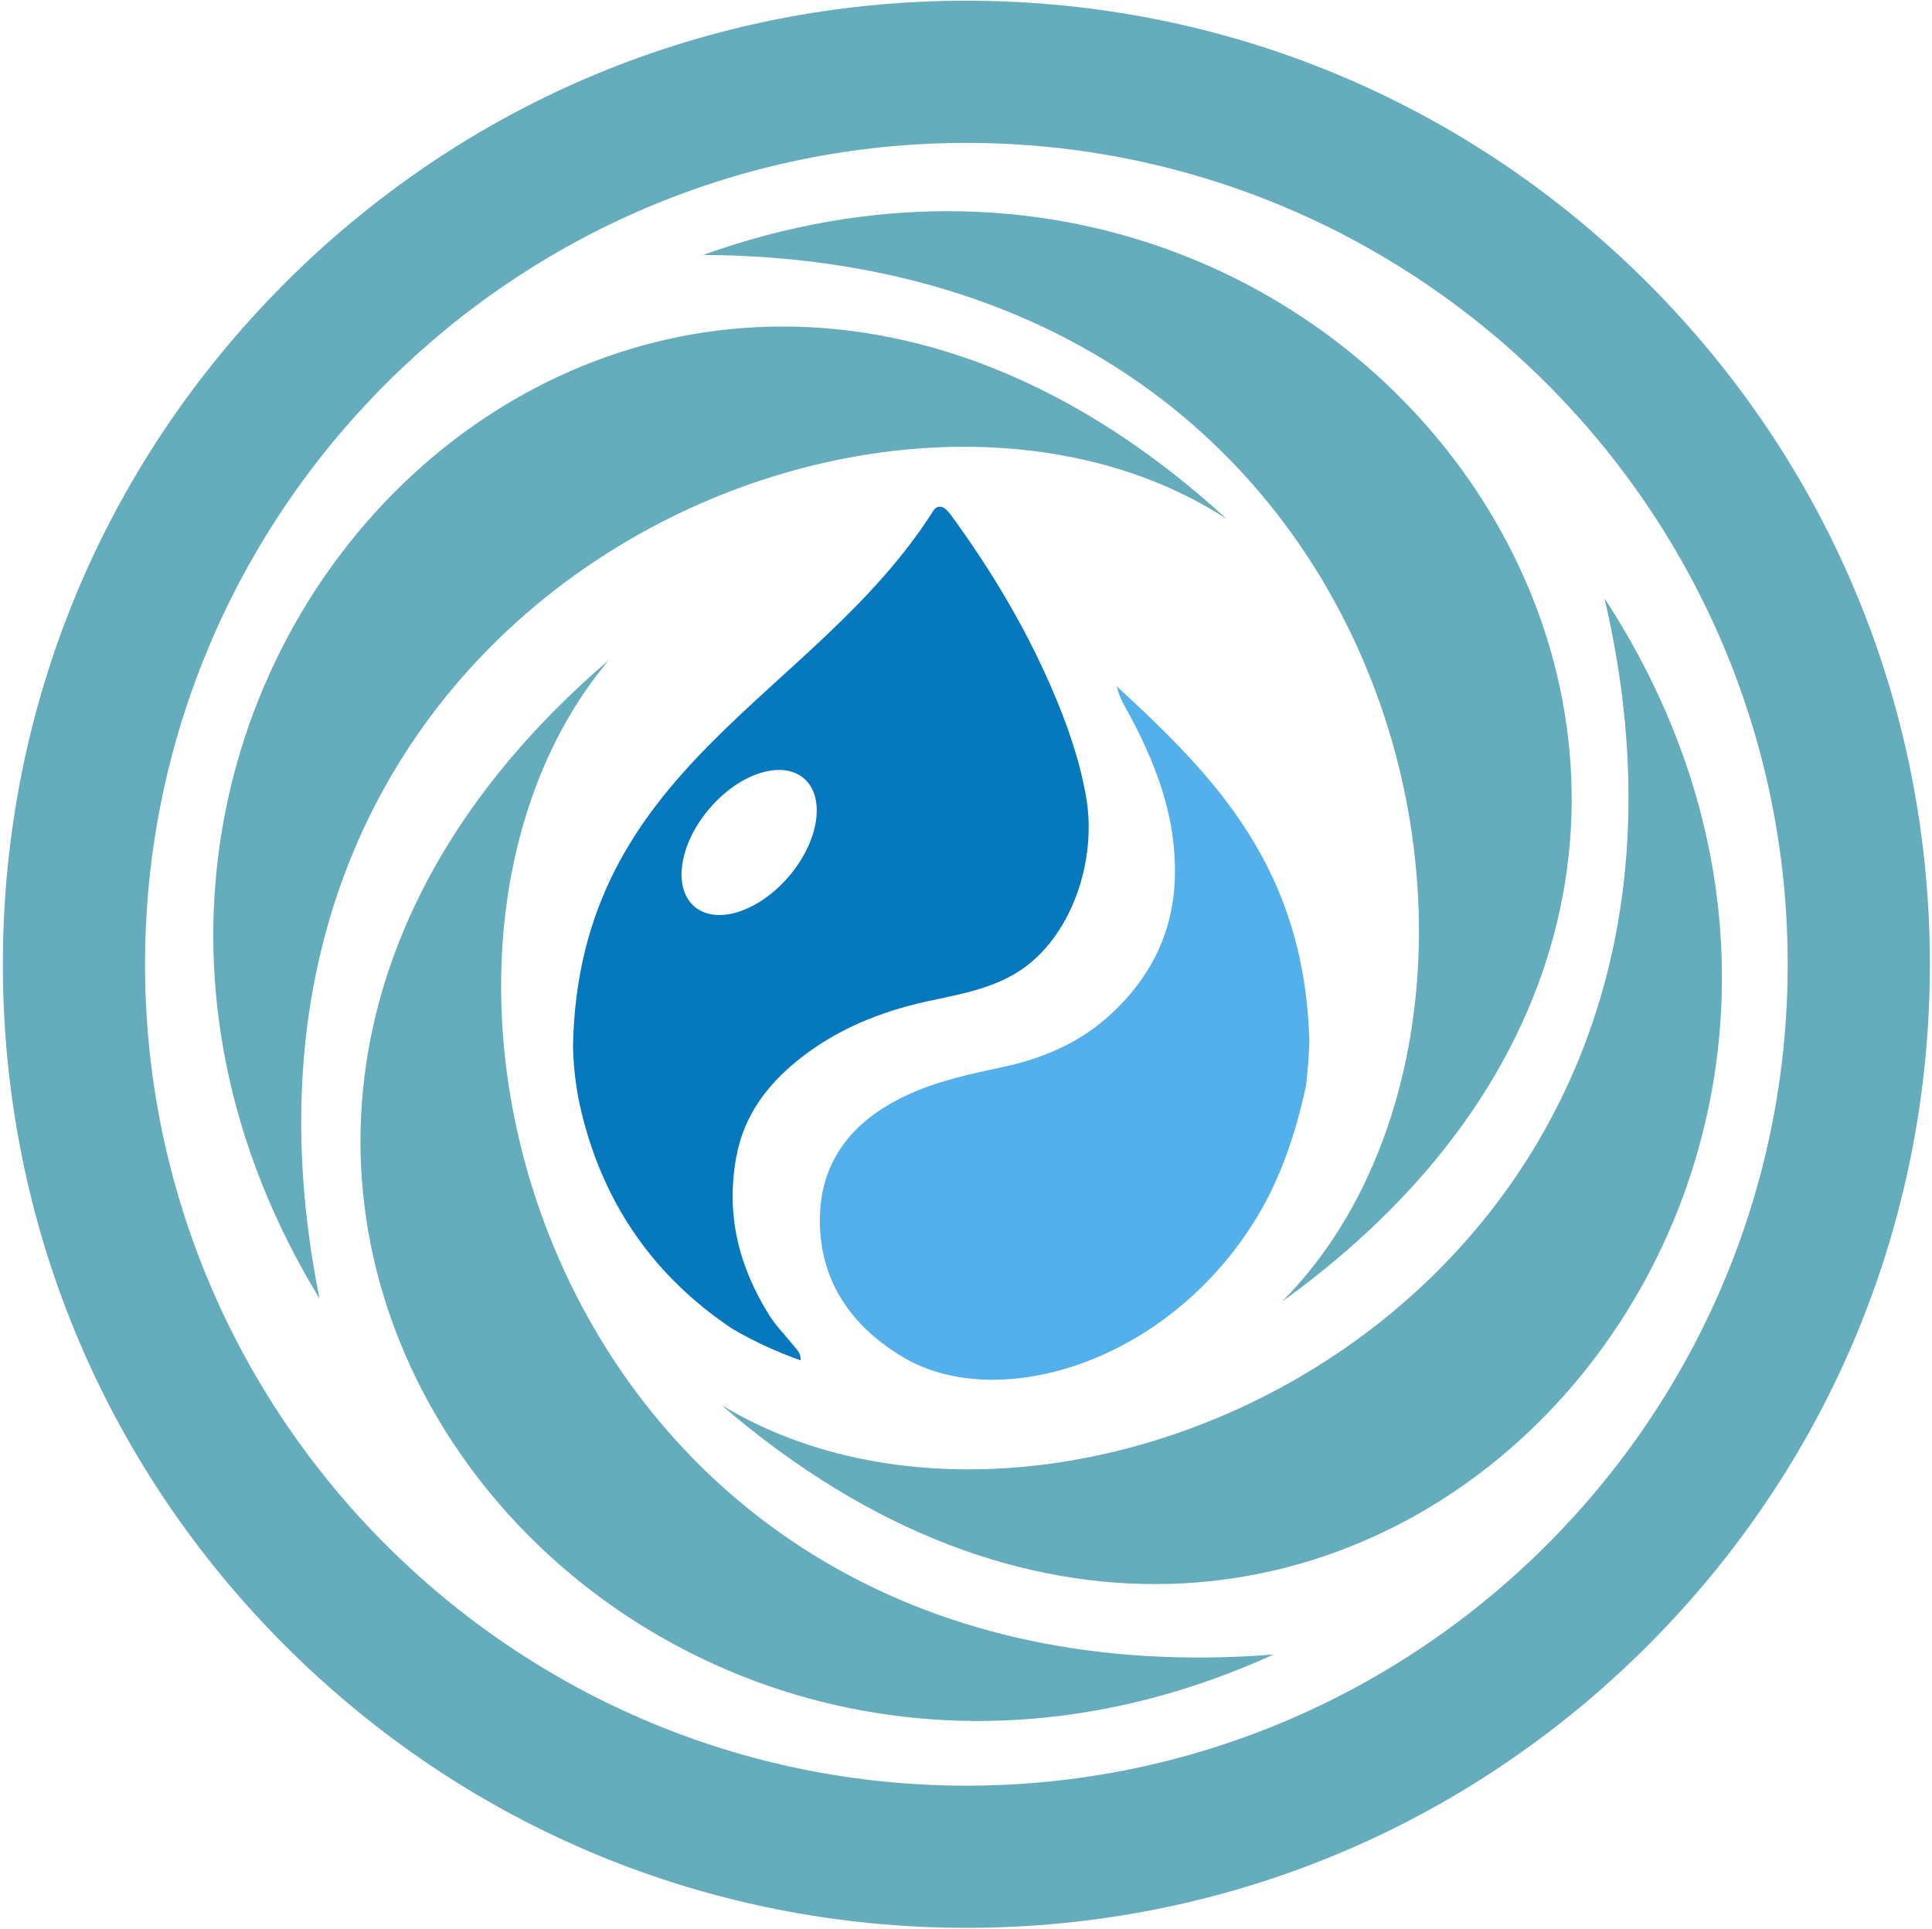
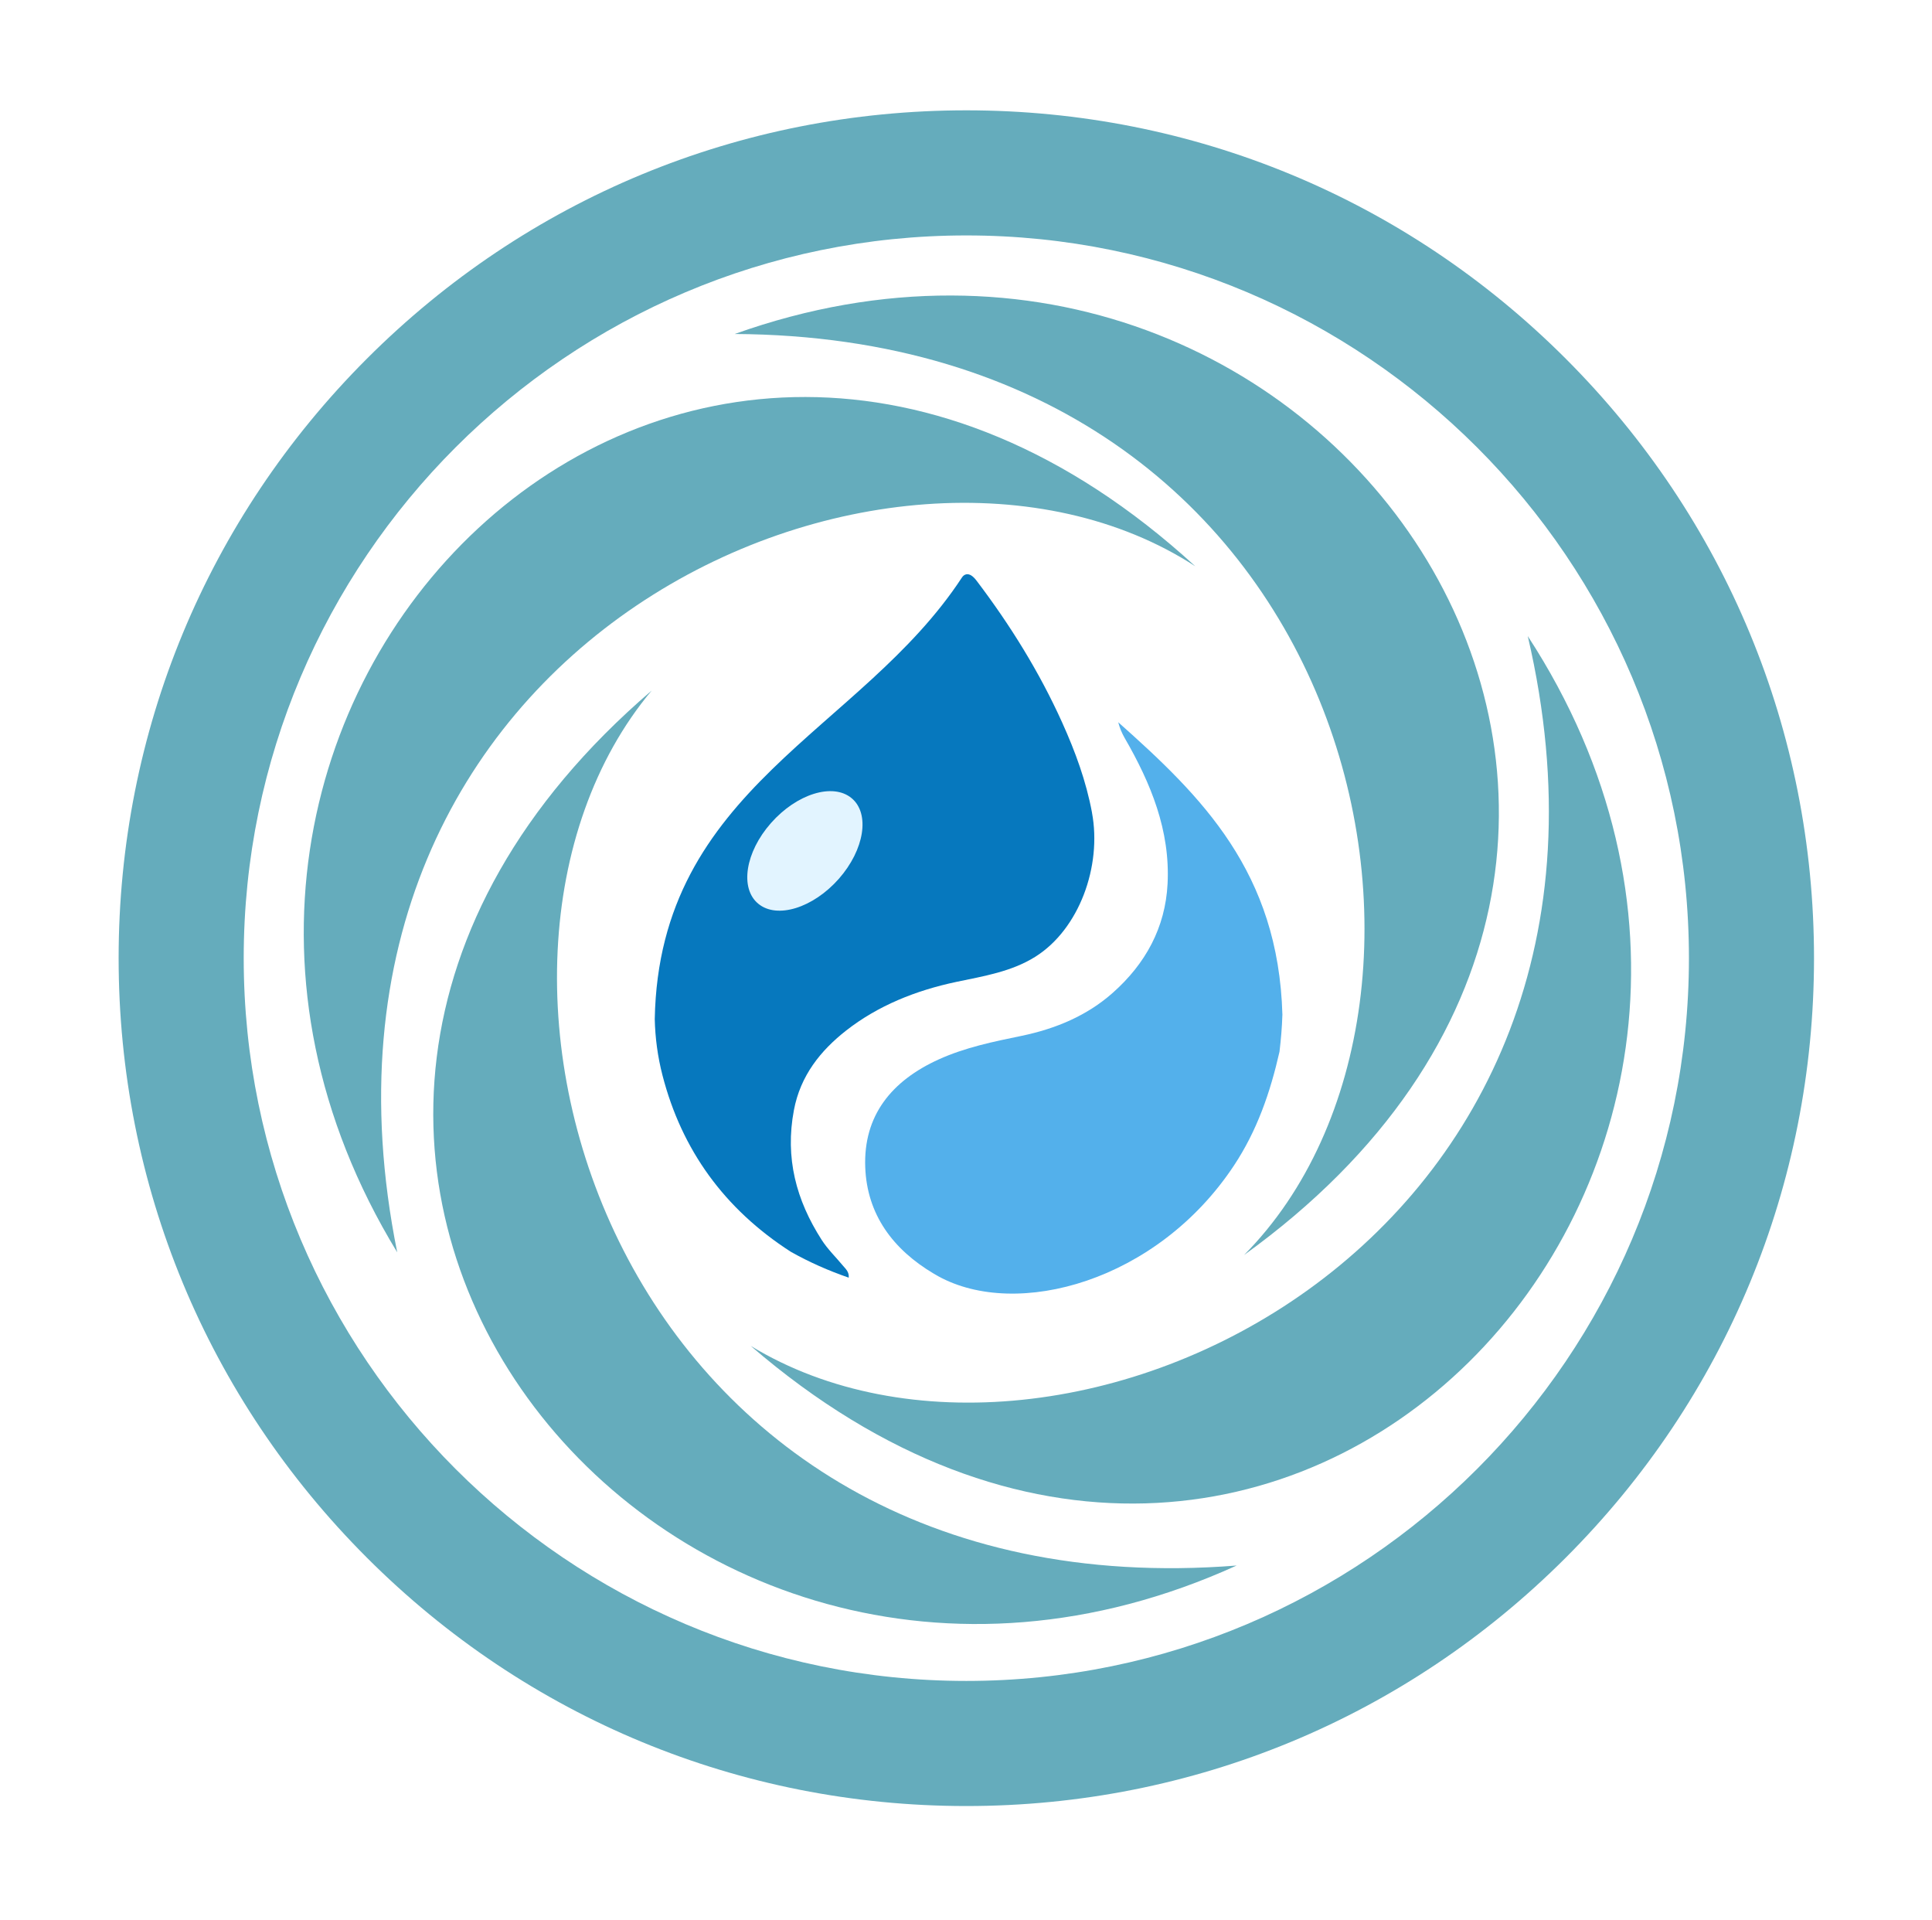
- <svg xmlns="http://www.w3.org/2000/svg" width="527" height="526" viewBox="0 0 527 526" fill="none">
-   <path d="M263.6 525.84C193.4 525.84 127.4 498.5 77.76 448.86C28.12 399.22 0.78 333.22 0.78 263.02C0.78 192.82 28.12 126.82 77.76 77.18C127.4 27.54 193.4 0.2 263.6 0.2C333.8 0.2 399.8 27.54 449.44 77.18C499.08 126.82 526.42 192.82 526.42 263.02C526.42 333.22 499.08 399.22 449.44 448.86C399.8 498.5 333.8 525.84 263.6 525.84ZM263.6 38.98C140.07 38.98 39.56 139.48 39.56 263.02C39.56 386.56 140.06 487.06 263.6 487.06C387.13 487.06 487.64 386.56 487.64 263.02C487.64 139.49 387.14 38.98 263.6 38.98Z" fill="#65ACBC" />
-   <path d="M166.04 180.07C0.52 321.89 168.6 532.67 347.4 451.29C154.07 466.5 94.21 265.82 166.04 180.07Z" fill="#65ACBC" />
-   <path d="M334.59 141.54C173.89 -5.71 -15.14 186.5 87.16 354.21C48.8 164.11 240.82 80.55 334.59 141.54Z" fill="#65ACBC" />
-   <path d="M349.71 355.03C526.56 227.63 376.8 3.46 191.79 69.53C385.72 70.62 428.49 275.62 349.71 355.03Z" fill="#65ACBC" />
-   <path d="M196.76 383.21C361.83 525.55 544.98 327.73 437.67 163.18C481.74 352.04 292.33 441.35 196.76 383.21Z" fill="#65ACBC" />
-   <path d="M296.23 217.13C294.35 206.69 290.89 196.95 286.67 187.27C279.38 170.56 270.1 155.1 259.36 140.44C258.13 138.75 257.1 138.08 256.06 138.22C255.46 138.31 254.96 138.73 254.64 139.23C222.22 190.5 157.67 208.75 156.3 285.48C156.44 291.64 157.22 297.86 158.78 304.1C164.94 328.79 178.59 348.33 199.82 362.48C205.74 365.94 212 368.79 218.38 371.06C218.53 369.13 217.41 368.18 216.56 367.13C214.28 364.29 211.65 361.66 209.74 358.59C201.54 345.4 197.95 331.4 200.83 315.62C202.9 304.23 209.32 295.92 217.58 289.23C227.77 280.99 239.87 275.98 252.82 273.15C261.51 271.26 270.46 269.79 278.1 264.82C292.12 255.7 299.43 234.86 296.22 217.13H296.23ZM215.19 239.05C206.94 248.7 195.41 252.39 189.43 247.28C183.45 242.18 185.27 230.2 193.51 220.55C201.75 210.89 213.29 207.2 219.27 212.31C225.25 217.42 223.42 229.39 215.19 239.05Z" fill="#0678BE" />
-   <path d="M357.15 284.08V284.13C357.03 288.14 356.7 292.18 356.23 296.25C353.26 309.79 349.03 322.42 341.65 333.95C317.07 372.36 272.18 384.94 247.01 370.58C246.56 370.33 246.11 370.06 245.66 369.78C232.53 361.74 224.23 350.16 223.66 334.52C223.04 317.4 232.08 305.89 247.2 298.8C255.59 294.87 264.62 292.94 273.61 291.03C284.58 288.68 294.63 284.34 302.87 276.77C313.37 267.14 319.69 255.18 320.41 240.7C321.29 223.01 315.04 207.38 306.67 192.39C305.77 190.77 305.08 189.05 304.64 187.25C304.64 187.24 304.64 187.23 304.64 187.22C331.41 211.85 355.89 236.78 357.16 284.07L357.15 284.08Z" fill="#53B0EB" />
+ <svg xmlns="http://www.w3.org/2000/svg" width="599" height="595" viewBox="0 0 599 595" fill="none">
+   <ellipse cx="253" cy="269.5" rx="25" ry="28.5" fill="#E2F4FF" />
+   <path d="M299.6 559.84C229.4 559.84 163.4 532.5 113.76 482.86C64.12 433.22 36.78 367.22 36.78 297.02C36.78 226.82 64.12 160.82 113.76 111.18C163.4 61.54 229.4 34.2 299.6 34.2C369.8 34.2 435.8 61.54 485.44 111.18C535.08 160.82 562.42 226.82 562.42 297.02C562.42 367.22 535.08 433.22 485.44 482.86C435.8 532.5 369.8 559.84 299.6 559.84ZM299.6 72.98C176.07 72.98 75.56 173.48 75.56 297.02C75.56 420.56 176.06 521.06 299.6 521.06C423.13 521.06 523.64 420.56 523.64 297.02C523.64 173.49 423.14 72.98 299.6 72.98Z" fill="#65ACBC" />
+   <path d="M202.04 214.07C36.52 355.89 204.6 566.67 383.4 485.29C190.07 500.5 130.21 299.82 202.04 214.07Z" fill="#65ACBC" />
+   <path d="M370.59 175.54C209.89 28.29 20.86 220.5 123.16 388.21C84.8 198.11 276.82 114.55 370.59 175.54Z" fill="#65ACBC" />
+   <path d="M385.71 389.03C562.56 261.63 412.8 37.46 227.79 103.53C421.72 104.62 464.49 309.62 385.71 389.03Z" fill="#65ACBC" />
+   <path d="M232.76 417.21C397.83 559.55 580.98 361.73 473.67 197.18C517.74 386.04 328.33 475.35 232.76 417.21Z" fill="#65ACBC" />
+   <path d="M338.569 251.91C336.748 242.134 333.395 233.013 329.307 223.949C322.244 208.301 313.253 193.824 302.848 180.096C301.657 178.513 300.659 177.886 299.651 178.017C299.07 178.101 298.585 178.494 298.275 178.963C266.865 226.973 204.327 244.063 203 315.915C203.136 321.683 203.891 327.508 205.403 333.351C211.371 356.471 224.595 374.769 245.164 388.019C250.899 391.259 256.964 393.928 263.145 396.054C263.29 394.247 262.206 393.357 261.382 392.374C259.173 389.714 256.625 387.251 254.774 384.377C246.83 372.025 243.352 358.915 246.142 344.138C248.148 333.473 254.368 325.691 262.37 319.426C272.243 311.71 283.966 307.019 296.512 304.369C304.931 302.599 313.602 301.222 321.004 296.568C334.587 288.028 341.669 268.513 338.559 251.91H338.569ZM260.055 272.437C252.062 281.473 240.891 284.928 235.097 280.143C229.304 275.368 231.067 264.149 239.05 255.113C247.034 246.067 258.214 242.611 264.008 247.397C269.801 252.182 268.028 263.391 260.055 272.437Z" fill="#0678BE" />
+   <path d="M397.59 314.604V314.651C397.474 318.406 397.154 322.189 396.699 326C393.822 338.679 389.723 350.506 382.573 361.303C358.759 397.271 315.268 409.051 290.883 395.604C290.447 395.37 290.011 395.117 289.575 394.855C276.854 387.326 268.813 376.483 268.26 361.837C267.66 345.805 276.418 335.027 291.067 328.388C299.195 324.708 307.944 322.9 316.654 321.112C327.282 318.911 337.019 314.847 345.002 307.758C355.175 298.741 361.298 287.541 361.995 273.982C362.848 257.416 356.793 242.78 348.683 228.743C347.812 227.226 347.143 225.615 346.717 223.93C346.717 223.92 346.717 223.911 346.717 223.902C372.652 246.966 396.37 270.311 397.6 314.594L397.59 314.604Z" fill="#53B0EB" />
</svg>
